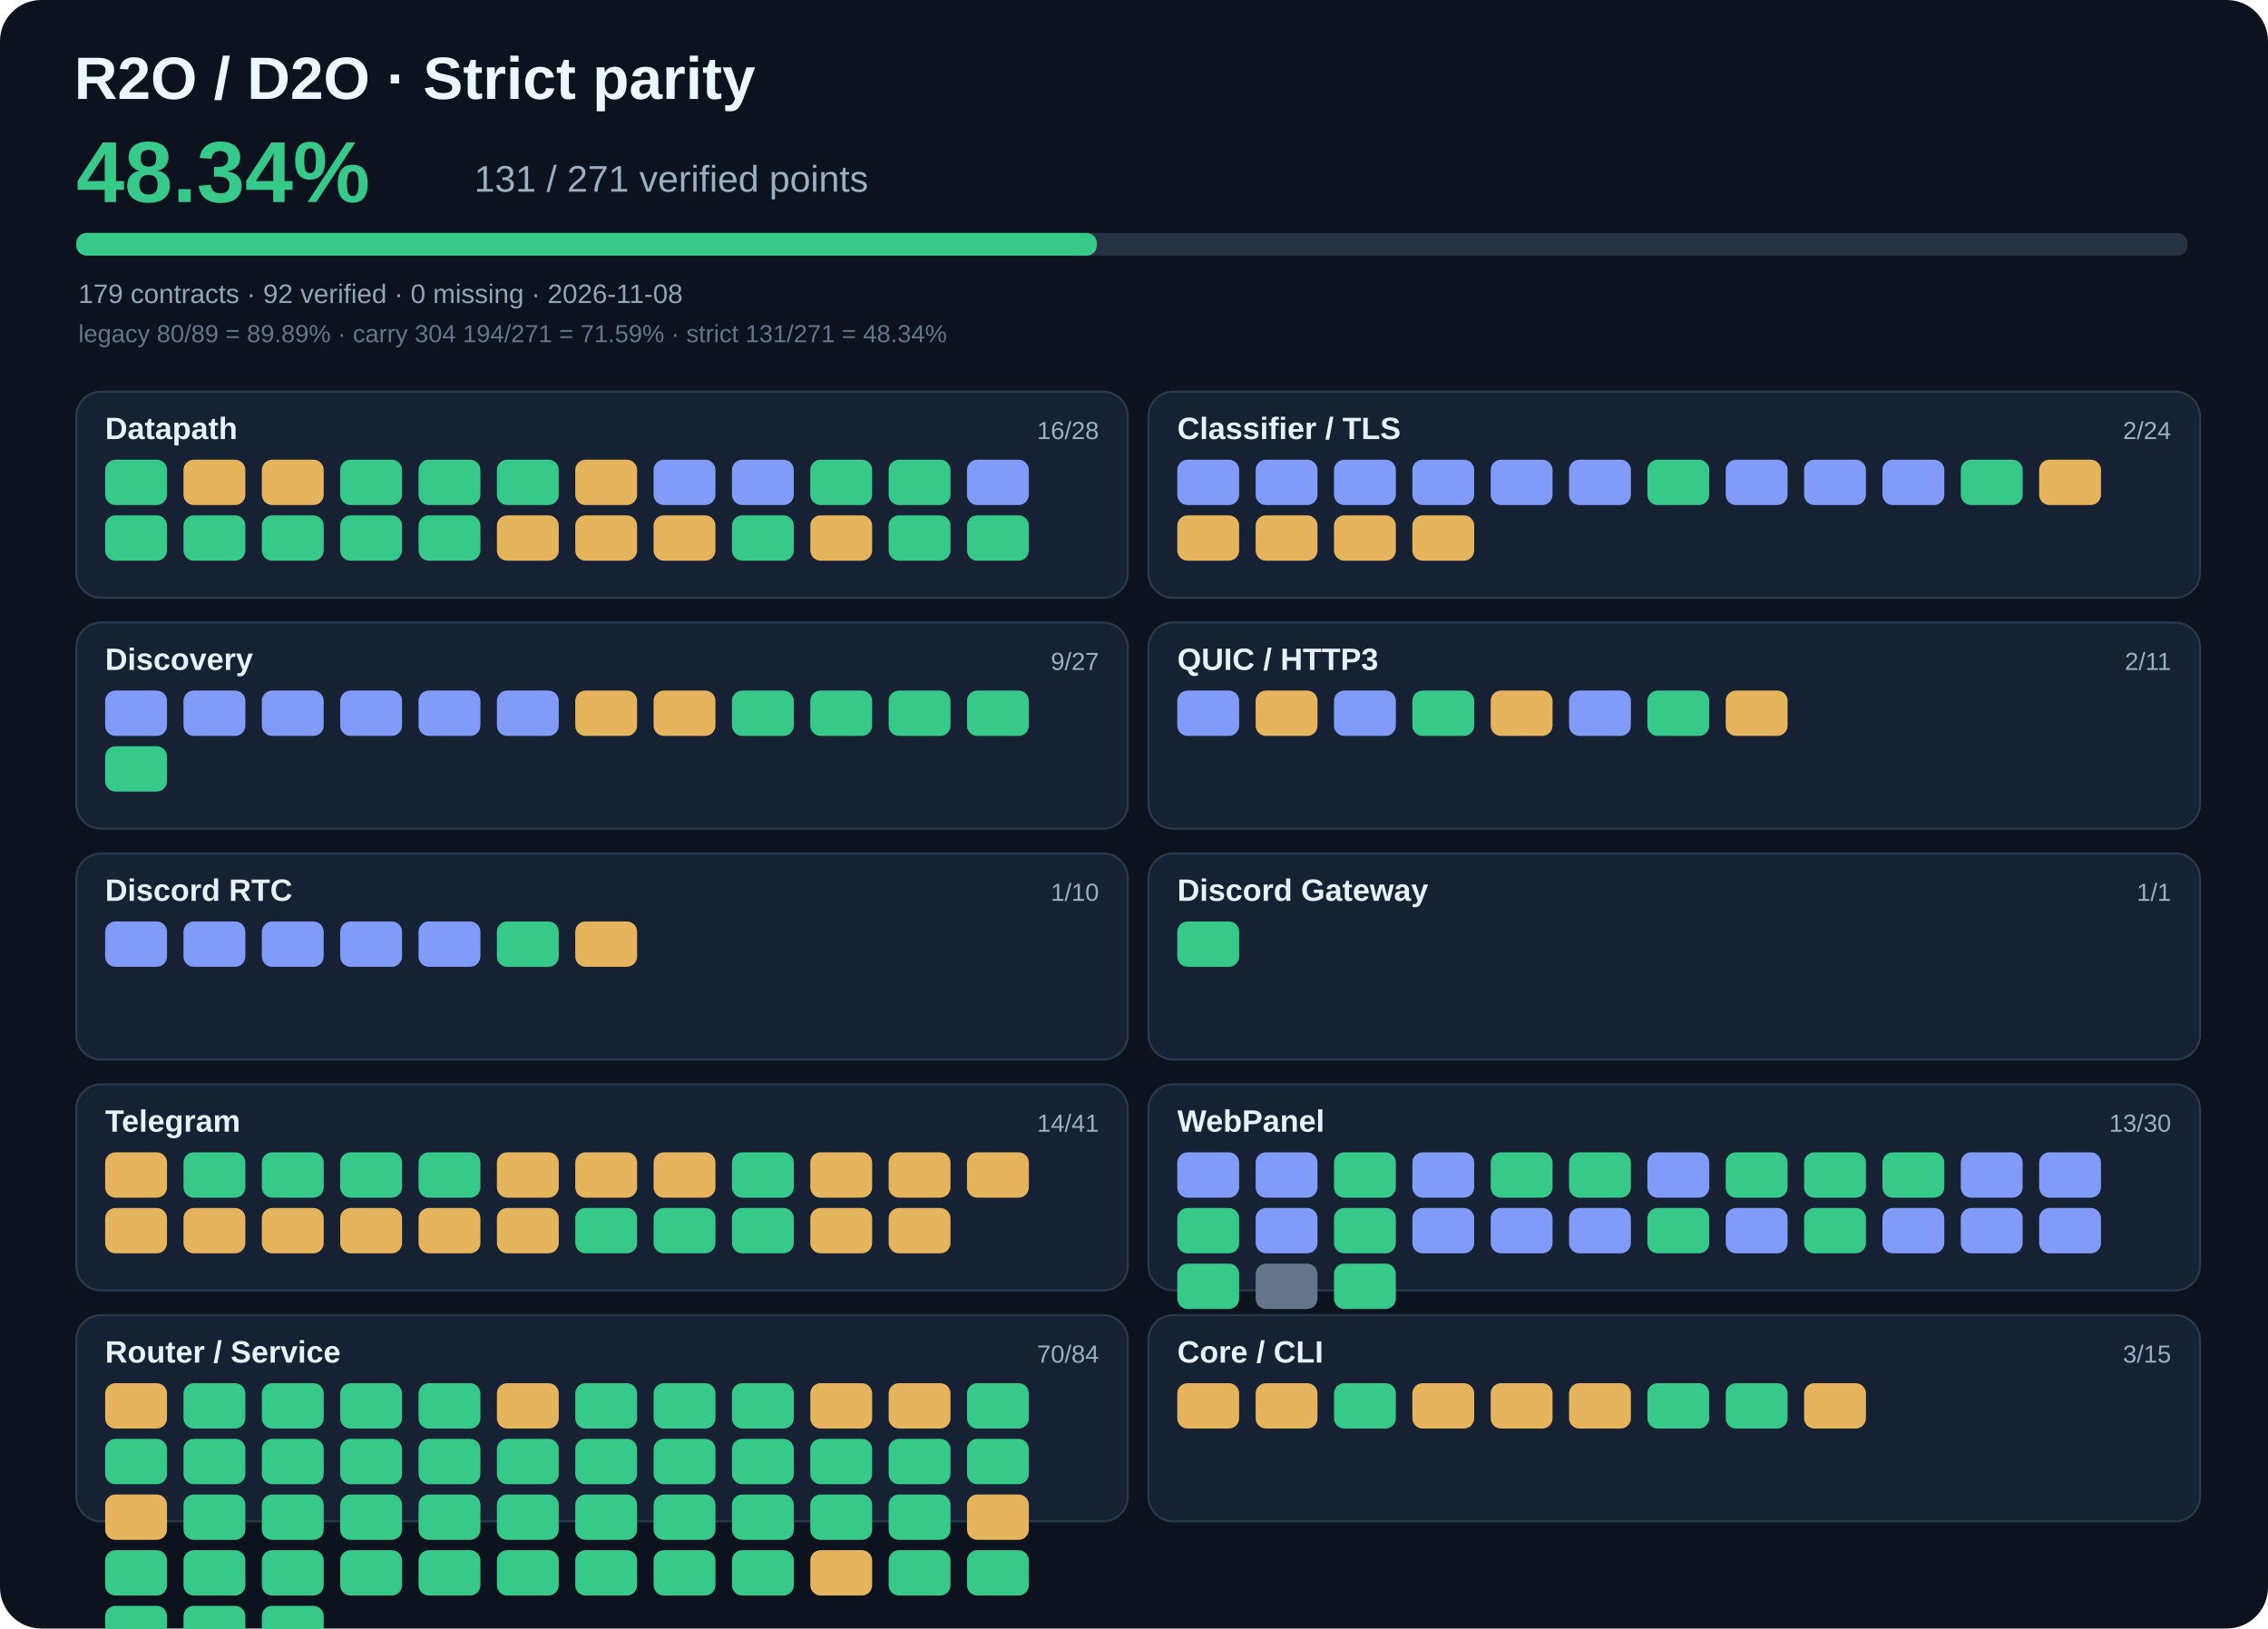
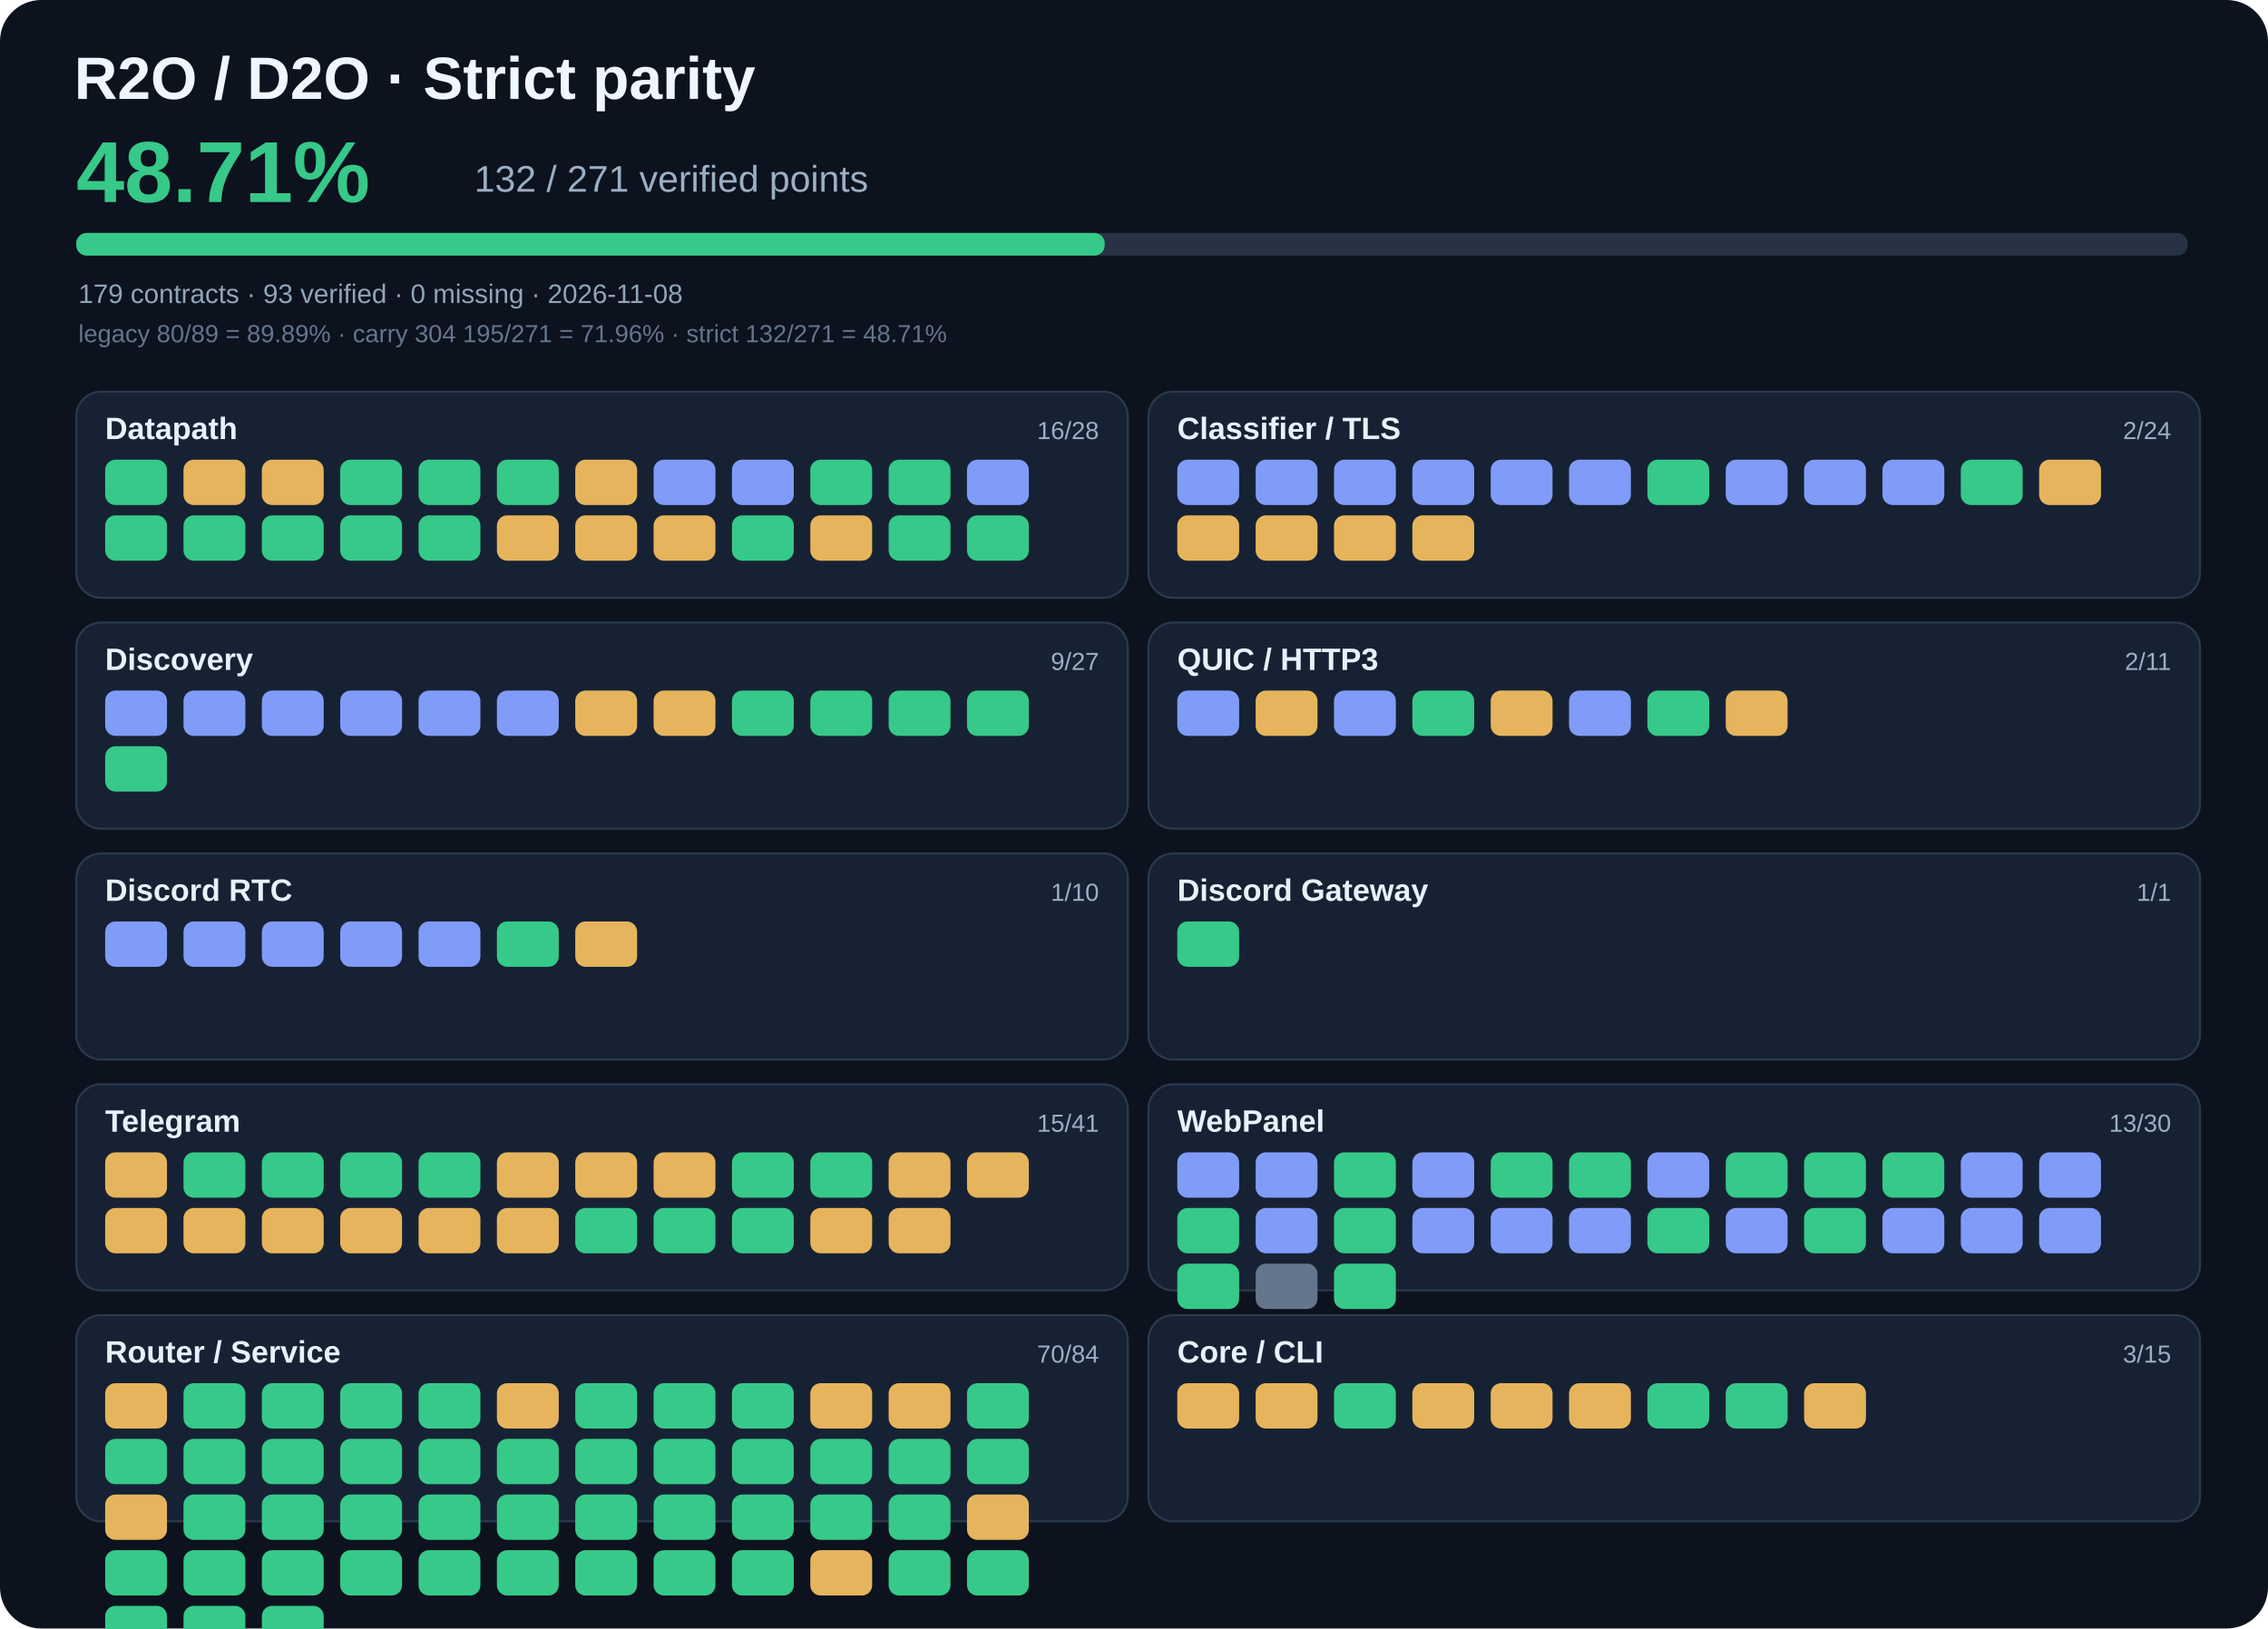
- <svg xmlns="http://www.w3.org/2000/svg" viewBox="0 0 1100 790" width="1100" height="790" role="img" aria-label="R2O strict parity 48.34%">
+ <svg xmlns="http://www.w3.org/2000/svg" viewBox="0 0 1100 790" width="1100" height="790" role="img" aria-label="R2O strict parity 48.71%">
  <rect width="1100" height="790" rx="20" fill="#0c121e" />
  <text x="36" y="48" fill="#edf7ff" font-family="Arial,sans-serif" font-size="29" font-weight="700">R2O / D2O · Strict parity</text>
-   <text x="37" y="98" fill="#36c989" font-family="Arial,sans-serif" font-size="42" font-weight="700">48.34%</text>
-   <text x="230" y="93" fill="#9bafc3" font-family="Arial,sans-serif" font-size="18">131 / 271 verified points</text>
+   <text x="37" y="98" fill="#36c989" font-family="Arial,sans-serif" font-size="42" font-weight="700">48.71%</text>
+   <text x="230" y="93" fill="#9bafc3" font-family="Arial,sans-serif" font-size="18">132 / 271 verified points</text>
  <rect x="37" y="113" width="1024" height="11" rx="5" fill="#273245" />
-   <rect x="37" y="113" width="495.0" height="11" rx="5" fill="#36c989" />
-   <text x="38" y="147" fill="#90a5b8" font-family="Arial,sans-serif" font-size="13">179 contracts · 92 verified · 0 missing · 2026-11-08</text>
-   <text x="38" y="166" fill="#65758c" font-family="Arial,sans-serif" font-size="12">legacy 80/89 = 89.89% · carry 304 194/271 = 71.59% · strict 131/271 = 48.34%</text>
+   <rect x="37" y="113" width="498.8" height="11" rx="5" fill="#36c989" />
+   <text x="38" y="147" fill="#90a5b8" font-family="Arial,sans-serif" font-size="13">179 contracts · 93 verified · 0 missing · 2026-11-08</text>
+   <text x="38" y="166" fill="#65758c" font-family="Arial,sans-serif" font-size="12">legacy 80/89 = 89.89% · carry 304 195/271 = 71.96% · strict 132/271 = 48.71%</text>
  <rect x="37" y="190" width="510" height="100" rx="12" fill="#162233" stroke="#2b394c" />
  <text x="51" y="213" fill="#e8f1fa" font-family="Arial,sans-serif" font-size="15" font-weight="700">Datapath</text>
  <text x="533" y="213" text-anchor="end" fill="#9bb0c5" font-family="Arial,sans-serif" font-size="12">16/28</text>
  <rect x="51" y="223" width="30" height="22" rx="5" fill="#36c989" />
  <rect x="89" y="223" width="30" height="22" rx="5" fill="#e6b45d" />
  <rect x="127" y="223" width="30" height="22" rx="5" fill="#e6b45d" />
  <rect x="165" y="223" width="30" height="22" rx="5" fill="#36c989" />
  <rect x="203" y="223" width="30" height="22" rx="5" fill="#36c989" />
  <rect x="241" y="223" width="30" height="22" rx="5" fill="#36c989" />
  <rect x="279" y="223" width="30" height="22" rx="5" fill="#e6b45d" />
  <rect x="317" y="223" width="30" height="22" rx="5" fill="#819bf8" />
  <rect x="355" y="223" width="30" height="22" rx="5" fill="#819bf8" />
  <rect x="393" y="223" width="30" height="22" rx="5" fill="#36c989" />
  <rect x="431" y="223" width="30" height="22" rx="5" fill="#36c989" />
  <rect x="469" y="223" width="30" height="22" rx="5" fill="#819bf8" />
  <rect x="51" y="250" width="30" height="22" rx="5" fill="#36c989" />
  <rect x="89" y="250" width="30" height="22" rx="5" fill="#36c989" />
  <rect x="127" y="250" width="30" height="22" rx="5" fill="#36c989" />
  <rect x="165" y="250" width="30" height="22" rx="5" fill="#36c989" />
  <rect x="203" y="250" width="30" height="22" rx="5" fill="#36c989" />
  <rect x="241" y="250" width="30" height="22" rx="5" fill="#e6b45d" />
  <rect x="279" y="250" width="30" height="22" rx="5" fill="#e6b45d" />
  <rect x="317" y="250" width="30" height="22" rx="5" fill="#e6b45d" />
  <rect x="355" y="250" width="30" height="22" rx="5" fill="#36c989" />
  <rect x="393" y="250" width="30" height="22" rx="5" fill="#e6b45d" />
  <rect x="431" y="250" width="30" height="22" rx="5" fill="#36c989" />
  <rect x="469" y="250" width="30" height="22" rx="5" fill="#36c989" />
  <rect x="557" y="190" width="510" height="100" rx="12" fill="#162233" stroke="#2b394c" />
  <text x="571" y="213" fill="#e8f1fa" font-family="Arial,sans-serif" font-size="15" font-weight="700">Classifier / TLS</text>
  <text x="1053" y="213" text-anchor="end" fill="#9bb0c5" font-family="Arial,sans-serif" font-size="12">2/24</text>
  <rect x="571" y="223" width="30" height="22" rx="5" fill="#819bf8" />
  <rect x="609" y="223" width="30" height="22" rx="5" fill="#819bf8" />
  <rect x="647" y="223" width="30" height="22" rx="5" fill="#819bf8" />
  <rect x="685" y="223" width="30" height="22" rx="5" fill="#819bf8" />
  <rect x="723" y="223" width="30" height="22" rx="5" fill="#819bf8" />
  <rect x="761" y="223" width="30" height="22" rx="5" fill="#819bf8" />
  <rect x="799" y="223" width="30" height="22" rx="5" fill="#36c989" />
  <rect x="837" y="223" width="30" height="22" rx="5" fill="#819bf8" />
  <rect x="875" y="223" width="30" height="22" rx="5" fill="#819bf8" />
  <rect x="913" y="223" width="30" height="22" rx="5" fill="#819bf8" />
  <rect x="951" y="223" width="30" height="22" rx="5" fill="#36c989" />
  <rect x="989" y="223" width="30" height="22" rx="5" fill="#e6b45d" />
  <rect x="571" y="250" width="30" height="22" rx="5" fill="#e6b45d" />
  <rect x="609" y="250" width="30" height="22" rx="5" fill="#e6b45d" />
  <rect x="647" y="250" width="30" height="22" rx="5" fill="#e6b45d" />
  <rect x="685" y="250" width="30" height="22" rx="5" fill="#e6b45d" />
  <rect x="37" y="302" width="510" height="100" rx="12" fill="#162233" stroke="#2b394c" />
  <text x="51" y="325" fill="#e8f1fa" font-family="Arial,sans-serif" font-size="15" font-weight="700">Discovery</text>
  <text x="533" y="325" text-anchor="end" fill="#9bb0c5" font-family="Arial,sans-serif" font-size="12">9/27</text>
  <rect x="51" y="335" width="30" height="22" rx="5" fill="#819bf8" />
  <rect x="89" y="335" width="30" height="22" rx="5" fill="#819bf8" />
  <rect x="127" y="335" width="30" height="22" rx="5" fill="#819bf8" />
  <rect x="165" y="335" width="30" height="22" rx="5" fill="#819bf8" />
  <rect x="203" y="335" width="30" height="22" rx="5" fill="#819bf8" />
  <rect x="241" y="335" width="30" height="22" rx="5" fill="#819bf8" />
  <rect x="279" y="335" width="30" height="22" rx="5" fill="#e6b45d" />
  <rect x="317" y="335" width="30" height="22" rx="5" fill="#e6b45d" />
  <rect x="355" y="335" width="30" height="22" rx="5" fill="#36c989" />
  <rect x="393" y="335" width="30" height="22" rx="5" fill="#36c989" />
  <rect x="431" y="335" width="30" height="22" rx="5" fill="#36c989" />
  <rect x="469" y="335" width="30" height="22" rx="5" fill="#36c989" />
  <rect x="51" y="362" width="30" height="22" rx="5" fill="#36c989" />
  <rect x="557" y="302" width="510" height="100" rx="12" fill="#162233" stroke="#2b394c" />
  <text x="571" y="325" fill="#e8f1fa" font-family="Arial,sans-serif" font-size="15" font-weight="700">QUIC / HTTP3</text>
  <text x="1053" y="325" text-anchor="end" fill="#9bb0c5" font-family="Arial,sans-serif" font-size="12">2/11</text>
  <rect x="571" y="335" width="30" height="22" rx="5" fill="#819bf8" />
  <rect x="609" y="335" width="30" height="22" rx="5" fill="#e6b45d" />
  <rect x="647" y="335" width="30" height="22" rx="5" fill="#819bf8" />
  <rect x="685" y="335" width="30" height="22" rx="5" fill="#36c989" />
  <rect x="723" y="335" width="30" height="22" rx="5" fill="#e6b45d" />
  <rect x="761" y="335" width="30" height="22" rx="5" fill="#819bf8" />
  <rect x="799" y="335" width="30" height="22" rx="5" fill="#36c989" />
  <rect x="837" y="335" width="30" height="22" rx="5" fill="#e6b45d" />
  <rect x="37" y="414" width="510" height="100" rx="12" fill="#162233" stroke="#2b394c" />
  <text x="51" y="437" fill="#e8f1fa" font-family="Arial,sans-serif" font-size="15" font-weight="700">Discord RTC</text>
  <text x="533" y="437" text-anchor="end" fill="#9bb0c5" font-family="Arial,sans-serif" font-size="12">1/10</text>
  <rect x="51" y="447" width="30" height="22" rx="5" fill="#819bf8" />
  <rect x="89" y="447" width="30" height="22" rx="5" fill="#819bf8" />
  <rect x="127" y="447" width="30" height="22" rx="5" fill="#819bf8" />
  <rect x="165" y="447" width="30" height="22" rx="5" fill="#819bf8" />
  <rect x="203" y="447" width="30" height="22" rx="5" fill="#819bf8" />
  <rect x="241" y="447" width="30" height="22" rx="5" fill="#36c989" />
  <rect x="279" y="447" width="30" height="22" rx="5" fill="#e6b45d" />
  <rect x="557" y="414" width="510" height="100" rx="12" fill="#162233" stroke="#2b394c" />
  <text x="571" y="437" fill="#e8f1fa" font-family="Arial,sans-serif" font-size="15" font-weight="700">Discord Gateway</text>
  <text x="1053" y="437" text-anchor="end" fill="#9bb0c5" font-family="Arial,sans-serif" font-size="12">1/1</text>
  <rect x="571" y="447" width="30" height="22" rx="5" fill="#36c989" />
  <rect x="37" y="526" width="510" height="100" rx="12" fill="#162233" stroke="#2b394c" />
  <text x="51" y="549" fill="#e8f1fa" font-family="Arial,sans-serif" font-size="15" font-weight="700">Telegram</text>
-   <text x="533" y="549" text-anchor="end" fill="#9bb0c5" font-family="Arial,sans-serif" font-size="12">14/41</text>
+   <text x="533" y="549" text-anchor="end" fill="#9bb0c5" font-family="Arial,sans-serif" font-size="12">15/41</text>
  <rect x="51" y="559" width="30" height="22" rx="5" fill="#e6b45d" />
  <rect x="89" y="559" width="30" height="22" rx="5" fill="#36c989" />
  <rect x="127" y="559" width="30" height="22" rx="5" fill="#36c989" />
  <rect x="165" y="559" width="30" height="22" rx="5" fill="#36c989" />
  <rect x="203" y="559" width="30" height="22" rx="5" fill="#36c989" />
  <rect x="241" y="559" width="30" height="22" rx="5" fill="#e6b45d" />
  <rect x="279" y="559" width="30" height="22" rx="5" fill="#e6b45d" />
  <rect x="317" y="559" width="30" height="22" rx="5" fill="#e6b45d" />
  <rect x="355" y="559" width="30" height="22" rx="5" fill="#36c989" />
-   <rect x="393" y="559" width="30" height="22" rx="5" fill="#e6b45d" />
+   <rect x="393" y="559" width="30" height="22" rx="5" fill="#36c989" />
  <rect x="431" y="559" width="30" height="22" rx="5" fill="#e6b45d" />
  <rect x="469" y="559" width="30" height="22" rx="5" fill="#e6b45d" />
  <rect x="51" y="586" width="30" height="22" rx="5" fill="#e6b45d" />
  <rect x="89" y="586" width="30" height="22" rx="5" fill="#e6b45d" />
  <rect x="127" y="586" width="30" height="22" rx="5" fill="#e6b45d" />
  <rect x="165" y="586" width="30" height="22" rx="5" fill="#e6b45d" />
  <rect x="203" y="586" width="30" height="22" rx="5" fill="#e6b45d" />
  <rect x="241" y="586" width="30" height="22" rx="5" fill="#e6b45d" />
  <rect x="279" y="586" width="30" height="22" rx="5" fill="#36c989" />
  <rect x="317" y="586" width="30" height="22" rx="5" fill="#36c989" />
  <rect x="355" y="586" width="30" height="22" rx="5" fill="#36c989" />
  <rect x="393" y="586" width="30" height="22" rx="5" fill="#e6b45d" />
  <rect x="431" y="586" width="30" height="22" rx="5" fill="#e6b45d" />
  <rect x="557" y="526" width="510" height="100" rx="12" fill="#162233" stroke="#2b394c" />
  <text x="571" y="549" fill="#e8f1fa" font-family="Arial,sans-serif" font-size="15" font-weight="700">WebPanel</text>
  <text x="1053" y="549" text-anchor="end" fill="#9bb0c5" font-family="Arial,sans-serif" font-size="12">13/30</text>
  <rect x="571" y="559" width="30" height="22" rx="5" fill="#819bf8" />
  <rect x="609" y="559" width="30" height="22" rx="5" fill="#819bf8" />
  <rect x="647" y="559" width="30" height="22" rx="5" fill="#36c989" />
  <rect x="685" y="559" width="30" height="22" rx="5" fill="#819bf8" />
  <rect x="723" y="559" width="30" height="22" rx="5" fill="#36c989" />
  <rect x="761" y="559" width="30" height="22" rx="5" fill="#36c989" />
  <rect x="799" y="559" width="30" height="22" rx="5" fill="#819bf8" />
  <rect x="837" y="559" width="30" height="22" rx="5" fill="#36c989" />
  <rect x="875" y="559" width="30" height="22" rx="5" fill="#36c989" />
  <rect x="913" y="559" width="30" height="22" rx="5" fill="#36c989" />
  <rect x="951" y="559" width="30" height="22" rx="5" fill="#819bf8" />
  <rect x="989" y="559" width="30" height="22" rx="5" fill="#819bf8" />
  <rect x="571" y="586" width="30" height="22" rx="5" fill="#36c989" />
  <rect x="609" y="586" width="30" height="22" rx="5" fill="#819bf8" />
  <rect x="647" y="586" width="30" height="22" rx="5" fill="#36c989" />
  <rect x="685" y="586" width="30" height="22" rx="5" fill="#819bf8" />
  <rect x="723" y="586" width="30" height="22" rx="5" fill="#819bf8" />
  <rect x="761" y="586" width="30" height="22" rx="5" fill="#819bf8" />
  <rect x="799" y="586" width="30" height="22" rx="5" fill="#36c989" />
  <rect x="837" y="586" width="30" height="22" rx="5" fill="#819bf8" />
  <rect x="875" y="586" width="30" height="22" rx="5" fill="#36c989" />
  <rect x="913" y="586" width="30" height="22" rx="5" fill="#819bf8" />
  <rect x="951" y="586" width="30" height="22" rx="5" fill="#819bf8" />
  <rect x="989" y="586" width="30" height="22" rx="5" fill="#819bf8" />
  <rect x="571" y="613" width="30" height="22" rx="5" fill="#36c989" />
  <rect x="609" y="613" width="30" height="22" rx="5" fill="#65758c" />
  <rect x="647" y="613" width="30" height="22" rx="5" fill="#36c989" />
  <rect x="37" y="638" width="510" height="100" rx="12" fill="#162233" stroke="#2b394c" />
  <text x="51" y="661" fill="#e8f1fa" font-family="Arial,sans-serif" font-size="15" font-weight="700">Router / Service</text>
  <text x="533" y="661" text-anchor="end" fill="#9bb0c5" font-family="Arial,sans-serif" font-size="12">70/84</text>
  <rect x="51" y="671" width="30" height="22" rx="5" fill="#e6b45d" />
  <rect x="89" y="671" width="30" height="22" rx="5" fill="#36c989" />
  <rect x="127" y="671" width="30" height="22" rx="5" fill="#36c989" />
  <rect x="165" y="671" width="30" height="22" rx="5" fill="#36c989" />
  <rect x="203" y="671" width="30" height="22" rx="5" fill="#36c989" />
  <rect x="241" y="671" width="30" height="22" rx="5" fill="#e6b45d" />
  <rect x="279" y="671" width="30" height="22" rx="5" fill="#36c989" />
  <rect x="317" y="671" width="30" height="22" rx="5" fill="#36c989" />
  <rect x="355" y="671" width="30" height="22" rx="5" fill="#36c989" />
  <rect x="393" y="671" width="30" height="22" rx="5" fill="#e6b45d" />
  <rect x="431" y="671" width="30" height="22" rx="5" fill="#e6b45d" />
  <rect x="469" y="671" width="30" height="22" rx="5" fill="#36c989" />
  <rect x="51" y="698" width="30" height="22" rx="5" fill="#36c989" />
  <rect x="89" y="698" width="30" height="22" rx="5" fill="#36c989" />
  <rect x="127" y="698" width="30" height="22" rx="5" fill="#36c989" />
  <rect x="165" y="698" width="30" height="22" rx="5" fill="#36c989" />
  <rect x="203" y="698" width="30" height="22" rx="5" fill="#36c989" />
  <rect x="241" y="698" width="30" height="22" rx="5" fill="#36c989" />
  <rect x="279" y="698" width="30" height="22" rx="5" fill="#36c989" />
  <rect x="317" y="698" width="30" height="22" rx="5" fill="#36c989" />
  <rect x="355" y="698" width="30" height="22" rx="5" fill="#36c989" />
  <rect x="393" y="698" width="30" height="22" rx="5" fill="#36c989" />
  <rect x="431" y="698" width="30" height="22" rx="5" fill="#36c989" />
  <rect x="469" y="698" width="30" height="22" rx="5" fill="#36c989" />
  <rect x="51" y="725" width="30" height="22" rx="5" fill="#e6b45d" />
  <rect x="89" y="725" width="30" height="22" rx="5" fill="#36c989" />
  <rect x="127" y="725" width="30" height="22" rx="5" fill="#36c989" />
  <rect x="165" y="725" width="30" height="22" rx="5" fill="#36c989" />
  <rect x="203" y="725" width="30" height="22" rx="5" fill="#36c989" />
  <rect x="241" y="725" width="30" height="22" rx="5" fill="#36c989" />
  <rect x="279" y="725" width="30" height="22" rx="5" fill="#36c989" />
  <rect x="317" y="725" width="30" height="22" rx="5" fill="#36c989" />
  <rect x="355" y="725" width="30" height="22" rx="5" fill="#36c989" />
  <rect x="393" y="725" width="30" height="22" rx="5" fill="#36c989" />
  <rect x="431" y="725" width="30" height="22" rx="5" fill="#36c989" />
  <rect x="469" y="725" width="30" height="22" rx="5" fill="#e6b45d" />
  <rect x="51" y="752" width="30" height="22" rx="5" fill="#36c989" />
  <rect x="89" y="752" width="30" height="22" rx="5" fill="#36c989" />
  <rect x="127" y="752" width="30" height="22" rx="5" fill="#36c989" />
  <rect x="165" y="752" width="30" height="22" rx="5" fill="#36c989" />
  <rect x="203" y="752" width="30" height="22" rx="5" fill="#36c989" />
  <rect x="241" y="752" width="30" height="22" rx="5" fill="#36c989" />
  <rect x="279" y="752" width="30" height="22" rx="5" fill="#36c989" />
  <rect x="317" y="752" width="30" height="22" rx="5" fill="#36c989" />
  <rect x="355" y="752" width="30" height="22" rx="5" fill="#36c989" />
  <rect x="393" y="752" width="30" height="22" rx="5" fill="#e6b45d" />
  <rect x="431" y="752" width="30" height="22" rx="5" fill="#36c989" />
  <rect x="469" y="752" width="30" height="22" rx="5" fill="#36c989" />
  <rect x="51" y="779" width="30" height="22" rx="5" fill="#36c989" />
  <rect x="89" y="779" width="30" height="22" rx="5" fill="#36c989" />
  <rect x="127" y="779" width="30" height="22" rx="5" fill="#36c989" />
  <rect x="557" y="638" width="510" height="100" rx="12" fill="#162233" stroke="#2b394c" />
  <text x="571" y="661" fill="#e8f1fa" font-family="Arial,sans-serif" font-size="15" font-weight="700">Core / CLI</text>
  <text x="1053" y="661" text-anchor="end" fill="#9bb0c5" font-family="Arial,sans-serif" font-size="12">3/15</text>
  <rect x="571" y="671" width="30" height="22" rx="5" fill="#e6b45d" />
  <rect x="609" y="671" width="30" height="22" rx="5" fill="#e6b45d" />
  <rect x="647" y="671" width="30" height="22" rx="5" fill="#36c989" />
  <rect x="685" y="671" width="30" height="22" rx="5" fill="#e6b45d" />
  <rect x="723" y="671" width="30" height="22" rx="5" fill="#e6b45d" />
  <rect x="761" y="671" width="30" height="22" rx="5" fill="#e6b45d" />
  <rect x="799" y="671" width="30" height="22" rx="5" fill="#36c989" />
  <rect x="837" y="671" width="30" height="22" rx="5" fill="#36c989" />
  <rect x="875" y="671" width="30" height="22" rx="5" fill="#e6b45d" />
</svg>
